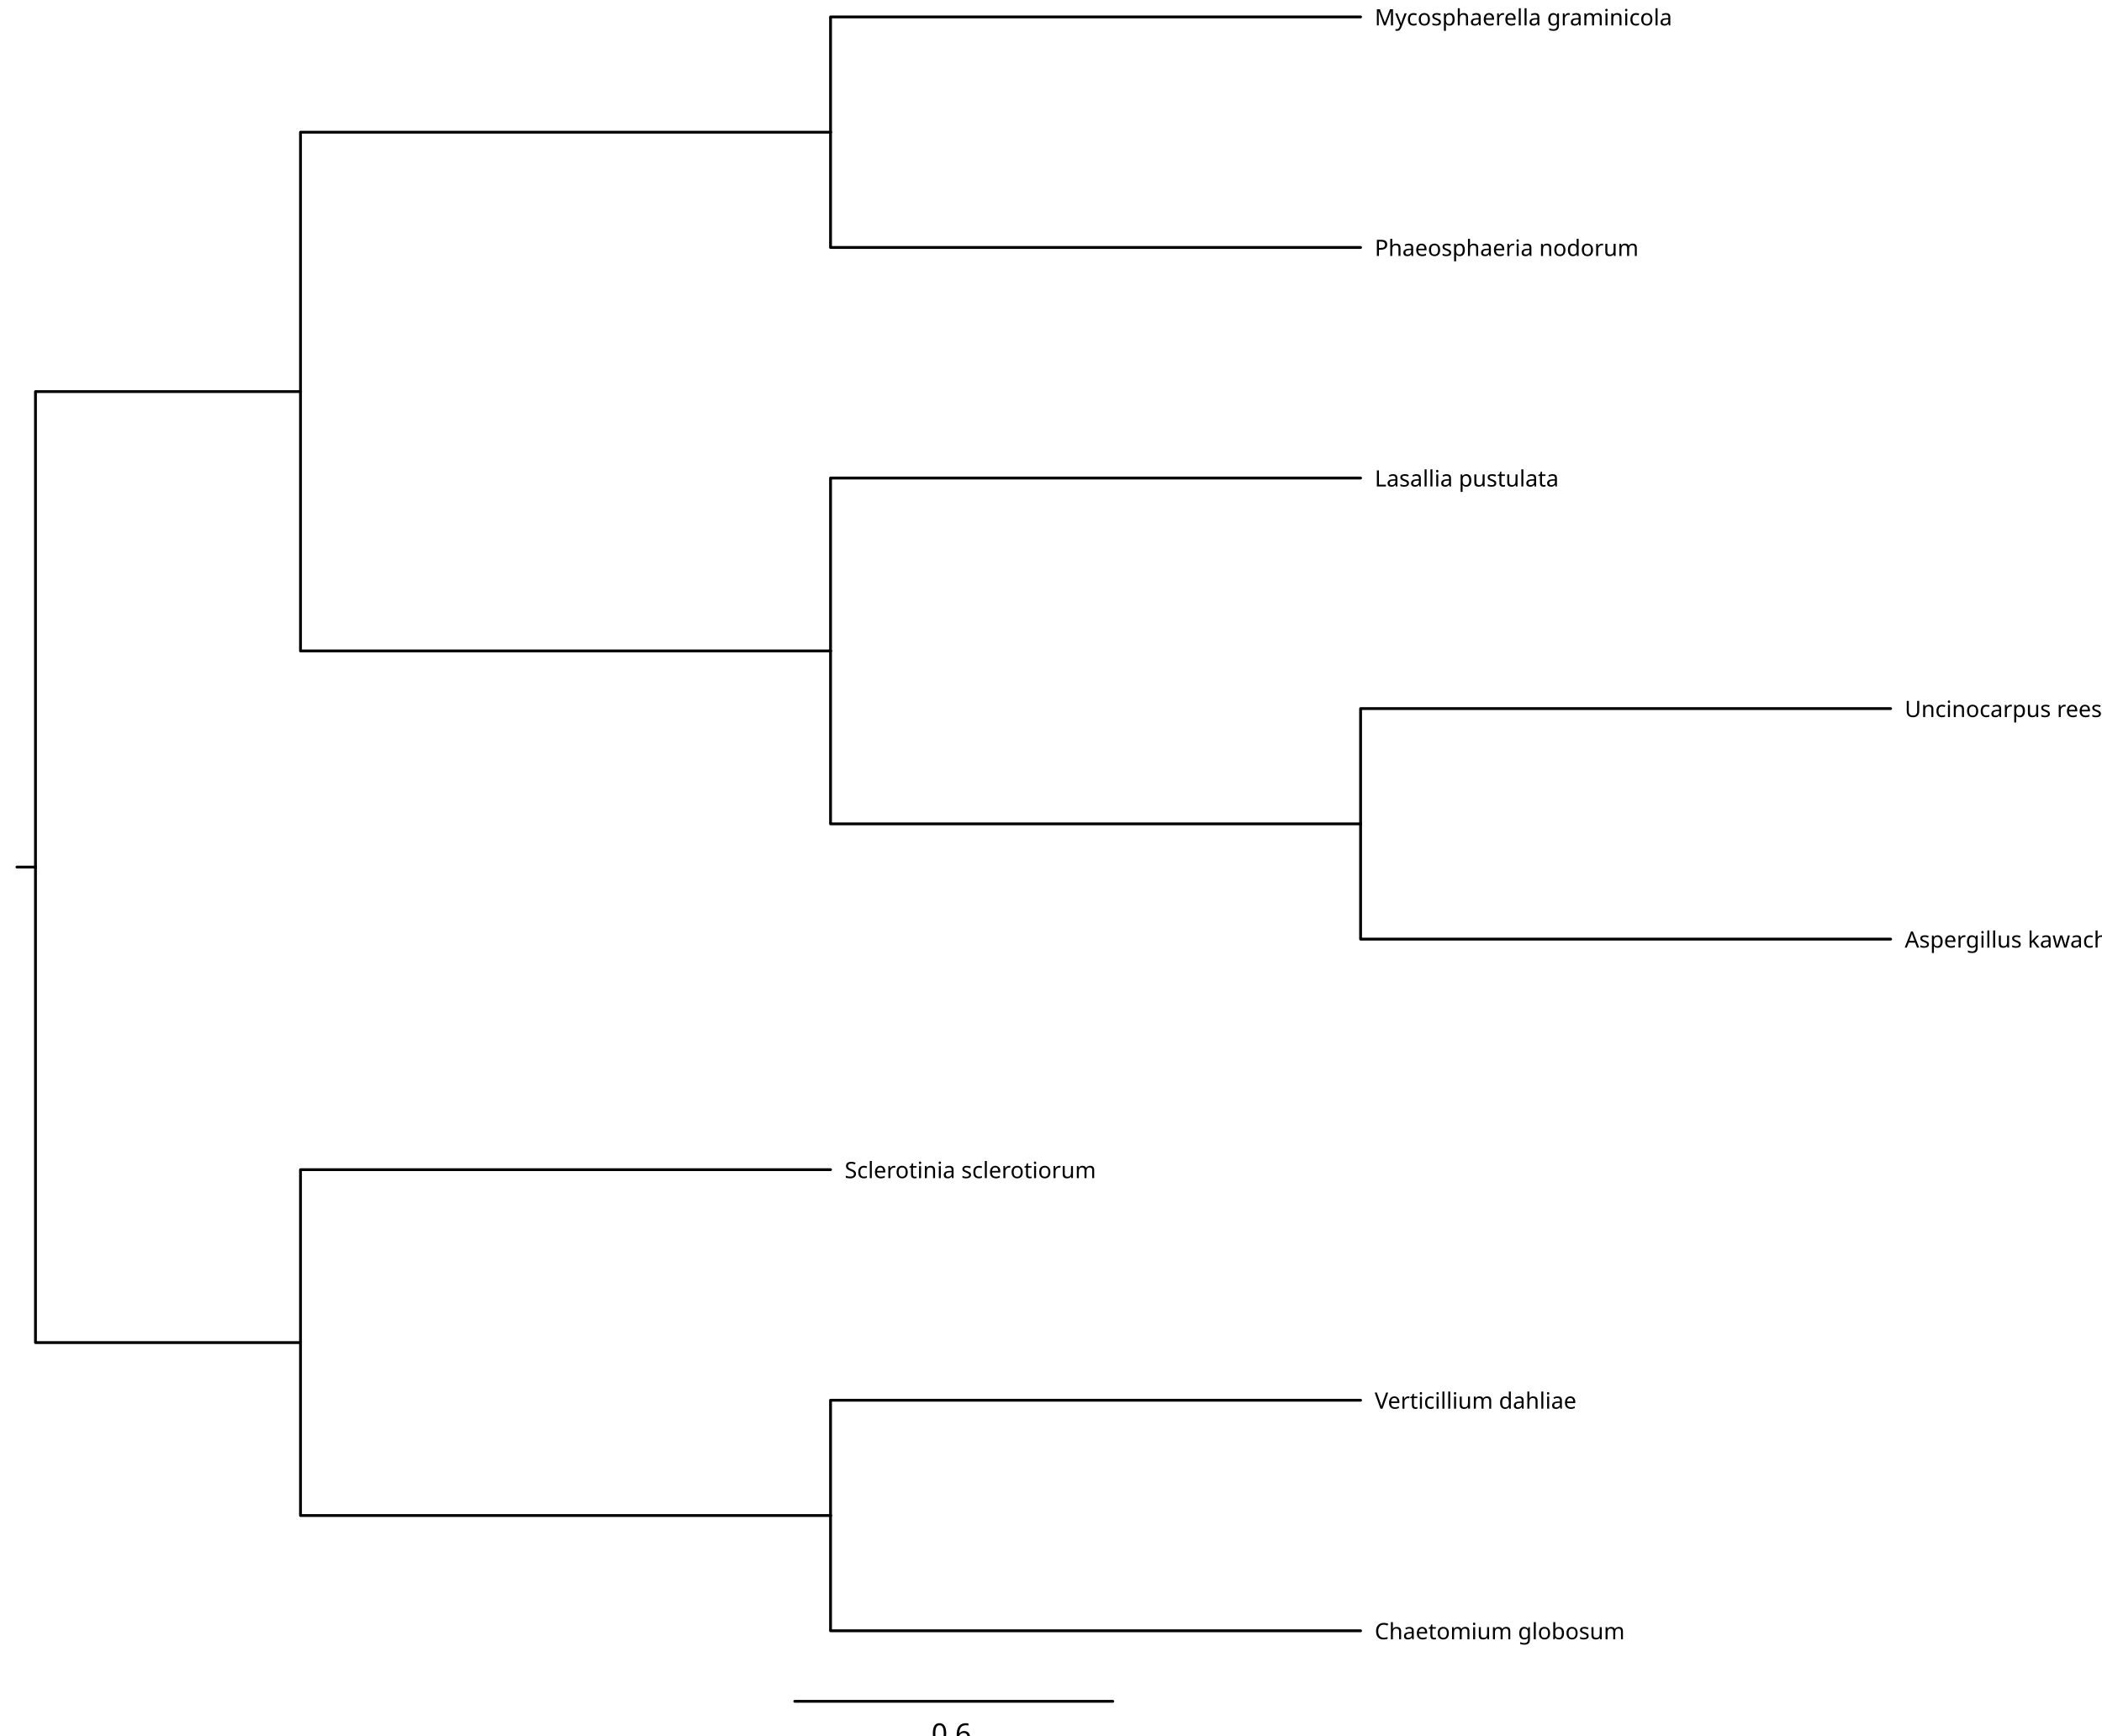
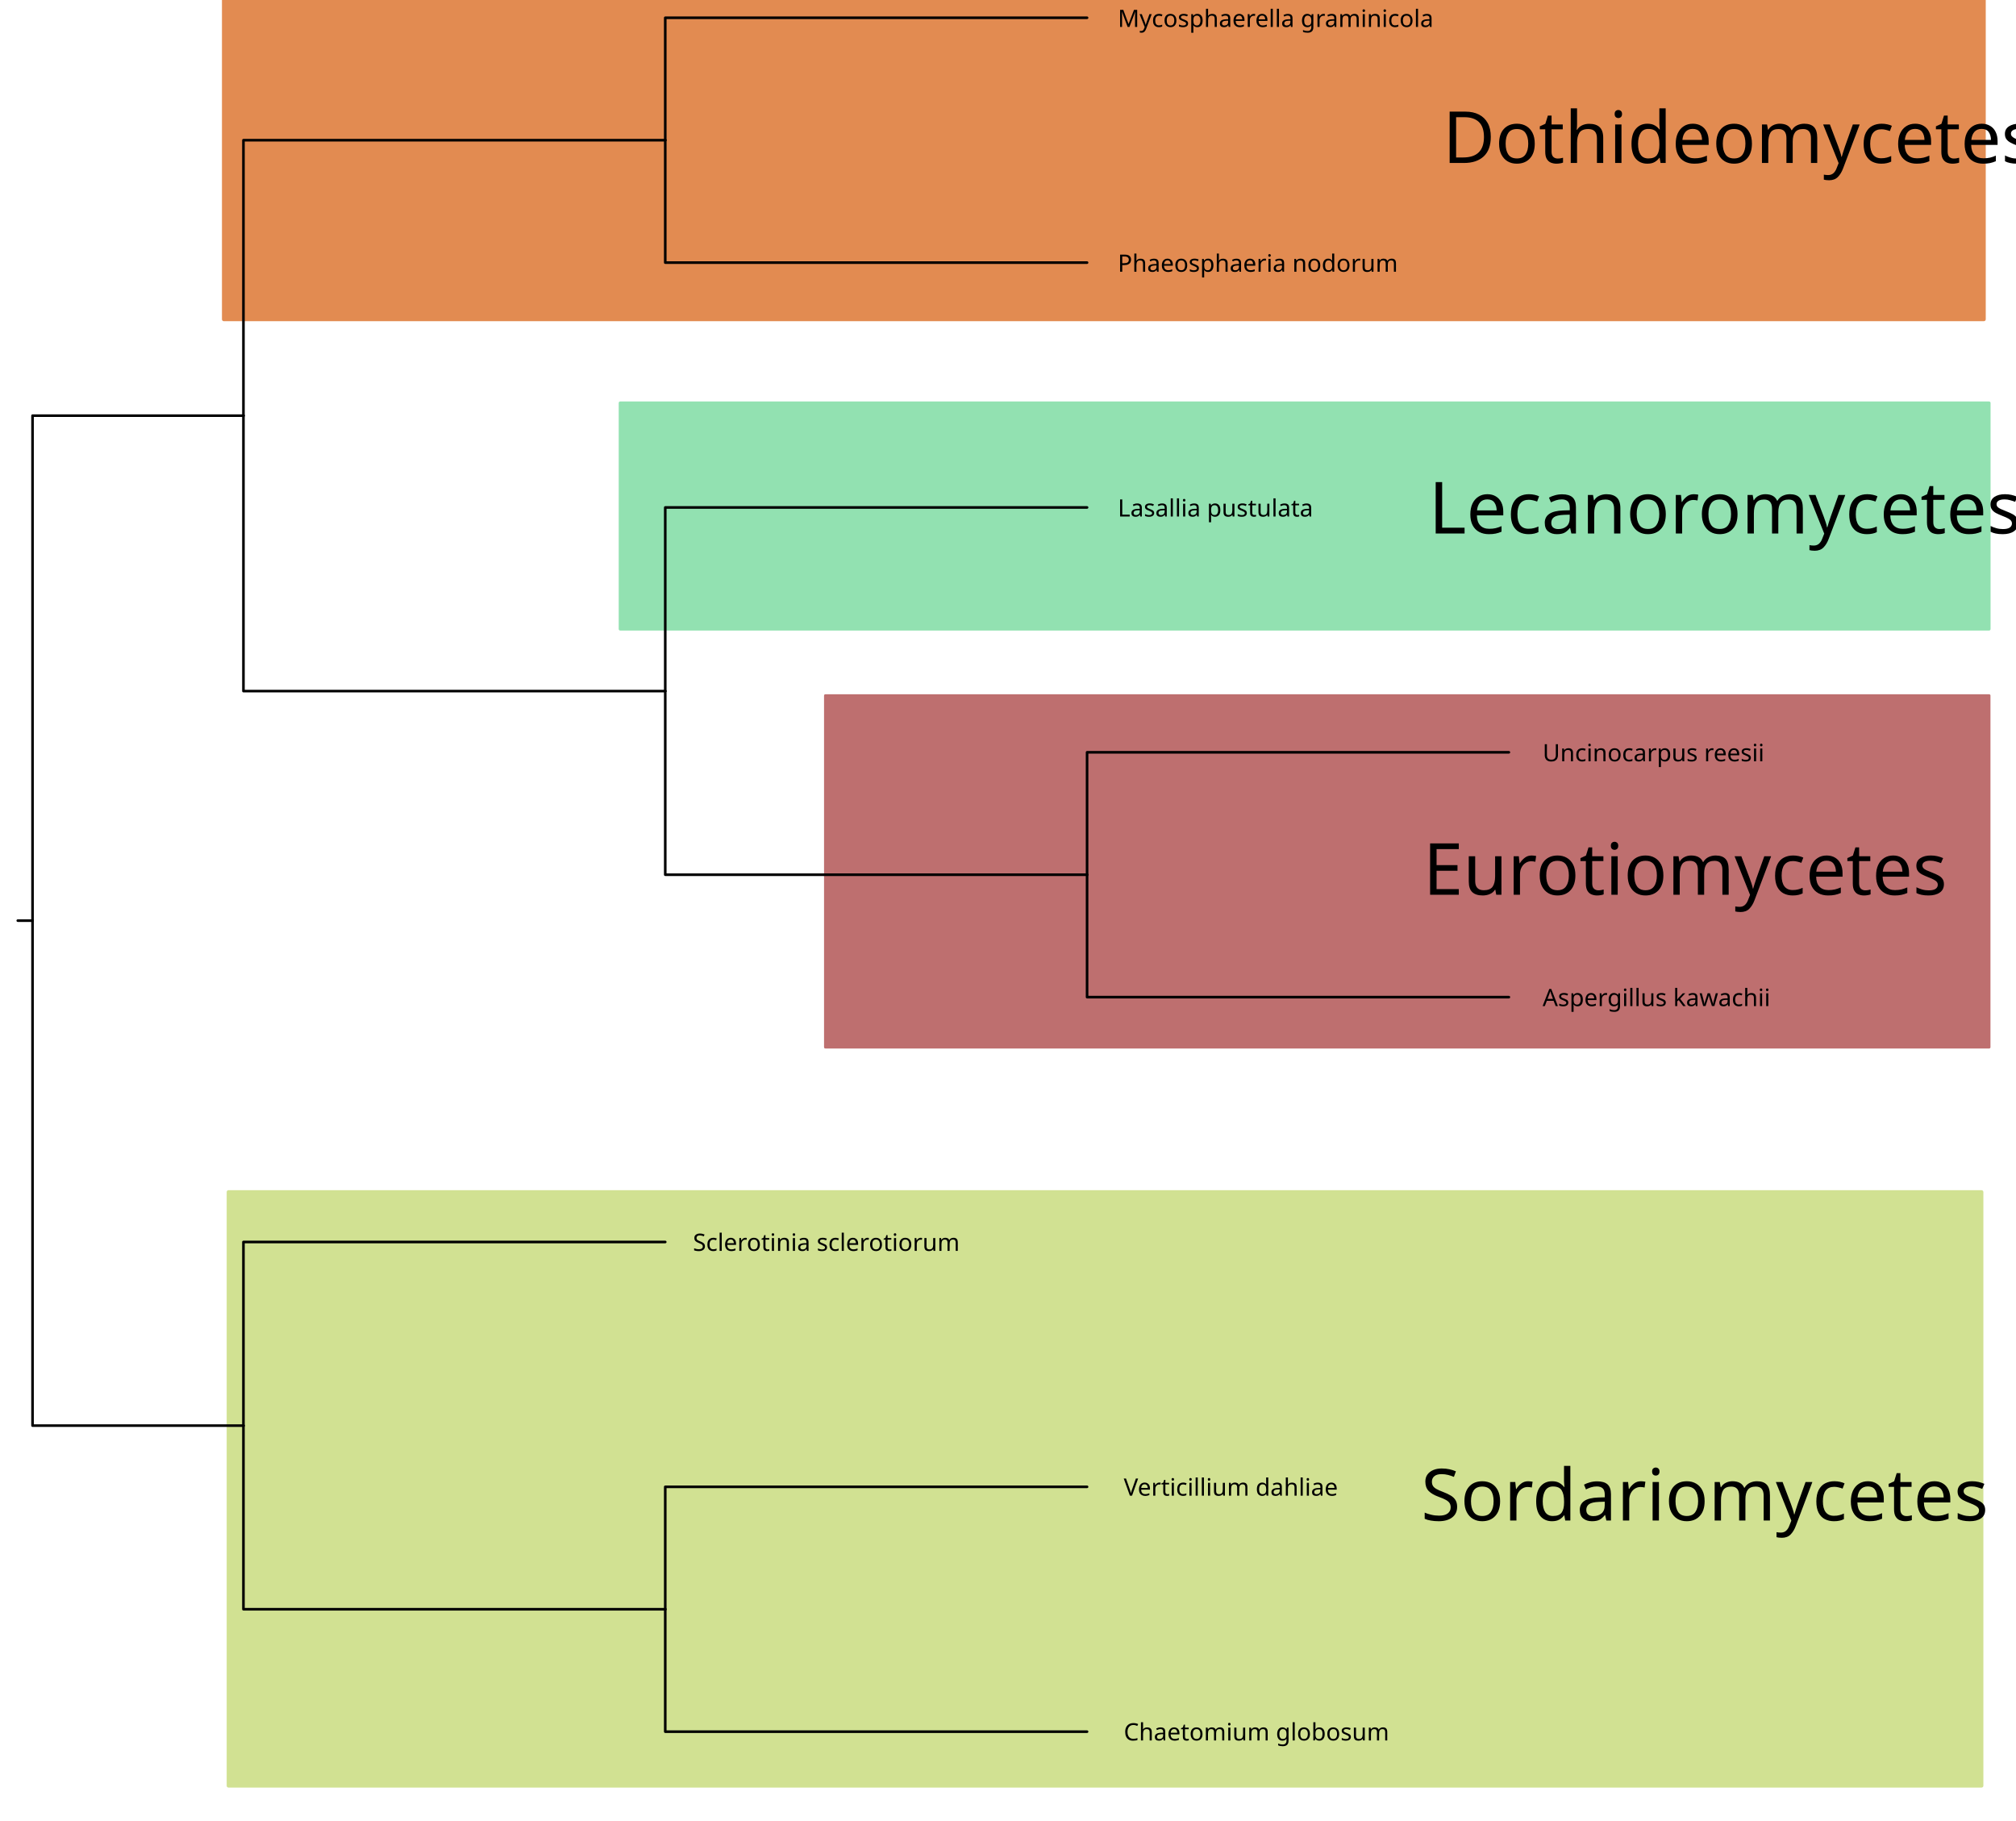
- <svg xmlns="http://www.w3.org/2000/svg" style="fill-opacity:1; color-rendering:auto; color-interpolation:auto; stroke:black; text-rendering:auto; stroke-linecap:square; stroke-miterlimit:10; stroke-opacity:1; shape-rendering:auto; fill:black; stroke-dasharray:none; font-weight:normal; stroke-width:1; font-family:'Dialog'; font-style:normal; stroke-linejoin:miter; font-size:12; stroke-dashoffset:0; image-rendering:auto;">
+ <svg xmlns="http://www.w3.org/2000/svg" style="fill-opacity:1; color-rendering:auto; color-interpolation:auto; stroke:black; text-rendering:auto; stroke-linecap:square; stroke-miterlimit:10; stroke-opacity:1; shape-rendering:auto; fill:black; stroke-dasharray:none; font-weight:normal; stroke-width:1; font-family:'Dialog'; font-style:normal; stroke-linejoin:miter; font-size:12; stroke-dashoffset:0; image-rendering:auto;" id="svg17970" version="1.1" width="100%" height="100%">
  <defs id="genericDefs" />
-   <g>
-     <g style="text-rendering:optimizeLegibility; font-size:10; font-family:sans-serif; stroke-linejoin:round; stroke-linecap:round;">
-       <line y2="603" style="fill:none;" x1="281.649" x2="394.351" y1="603" />
-       <text x="330.095" xml:space="preserve" y="618" style="stroke:none;">0.6</text>
-       <path style="fill:none;" d="M482.164 496.286 L294.328 496.286 L294.328 537.143" />
-       <path style="fill:none;" d="M482.164 87.714 L294.328 87.714 L294.328 46.857" />
-       <path style="fill:none;" d="M294.328 230.714 L106.492 230.714 L106.492 138.786" />
-       <path style="fill:none;" d="M106.492 475.857 L12.574 475.857 L12.574 307.321" />
-       <path style="fill:none;" d="M482.164 292 L294.328 292 L294.328 230.714" />
-       <path style="fill:none;" d="M106.492 138.786 L12.574 138.786 L12.574 307.321" />
-       <path style="fill:none;" d="M670 332.857 L482.164 332.857 L482.164 292" />
-       <path style="fill:none;" d="M294.328 46.857 L106.492 46.857 L106.492 138.786" />
-       <path style="fill:none;" d="M294.328 414.571 L106.492 414.571 L106.492 475.857" />
-       <path style="fill:none;" d="M482.164 6 L294.328 6 L294.328 46.857" />
-       <path style="fill:none;" d="M482.164 578 L294.328 578 L294.328 537.143" />
-       <path style="fill:none;" d="M294.328 537.143 L106.492 537.143 L106.492 475.857" />
-       <path style="fill:none;" d="M6 307.321 L12.574 307.321" />
-       <path style="fill:none;" d="M670 251.143 L482.164 251.143 L482.164 292" />
-       <path style="fill:none;" d="M482.164 169.429 L294.328 169.429 L294.328 230.714" />
-       <text x="0" y="8" transform="matrix(1,0,0,1,487.1641,491.2857)" style="font-size:8; stroke:none;" xml:space="preserve">Verticillium dahliae</text>
+   <text xml:space="preserve" style="font-size:40px;font-style:normal;font-variant:normal;font-weight:normal;font-stretch:normal;line-height:125%;letter-spacing:0px;word-spacing:0px;fill:#000000;fill-opacity:1;stroke:none;font-family:Gill Sans;-inkscape-font-specification:Gill Sans" x="455.623" y="297.194" id="text19009">
+     <tspan id="tspan19011" x="455.623" y="297.194" />
+   </text>
+   <g id="g19055">
+     <rect rx="0.488" y="134.021" x="206.558" height="76.463" width="457.988" id="rect18158-5" style="font-size:12px;font-style:normal;font-weight:normal;opacity:0.683;color:#000000;fill:#5fd38d;fill-opacity:1;fill-rule:nonzero;stroke:none;stroke-width:1;marker:none;visibility:visible;display:inline;overflow:visible;enable-background:accumulate;font-family:Dialog" />
+     <rect rx="0.415" y="231.767" x="275.108" height="118.241" width="389.408" id="rect18158-0" style="font-size:12px;font-style:normal;font-weight:normal;opacity:0.683;color:#000000;fill:#a02c2c;fill-opacity:1;fill-rule:nonzero;stroke:none;stroke-width:1;marker:none;visibility:visible;display:inline;overflow:visible;enable-background:accumulate;font-family:Dialog" />
+     <rect rx="0.625" y="397.305" x="75.674" height="199.434" width="586.477" id="rect18158-0-2" style="font-size:12px;font-style:normal;font-weight:normal;opacity:0.683;color:#000000;fill:#bcd35f;fill-opacity:1;fill-rule:nonzero;stroke:none;stroke-width:1;marker:none;visibility:visible;display:inline;overflow:visible;enable-background:accumulate;font-family:Dialog" />
+     <rect rx="0.627" y="-11.022" x="74.098" height="118.241" width="588.842" id="rect18158" style="opacity:0.683;color:#000000;fill:#d45500;fill-opacity:1;fill-rule:nonzero;stroke:none;marker:none;visibility:visible;display:inline;overflow:visible;enable-background:accumulate" />
+     <path id="path17981" d="m 362.918,496.334 -140.823,0 0,40.867" style="font-size:10px;fill:none;stroke-width:0.866;stroke-linecap:round;stroke-linejoin:round;font-family:sans-serif" />
+     <path id="path17983" d="m 362.918,87.666 -140.823,0 0,-40.867" style="font-size:10px;fill:none;stroke-width:0.866;stroke-linecap:round;stroke-linejoin:round;font-family:sans-serif" />
+     <path id="path17985" d="m 222.096,230.7 -140.823,0 0,-91.95" style="font-size:10px;fill:none;stroke-width:0.866;stroke-linecap:round;stroke-linejoin:round;font-family:sans-serif" />
+     <path id="path17987" d="m 81.273,475.9 -70.411,0 0,-168.575" style="font-size:10px;fill:none;stroke-width:0.866;stroke-linecap:round;stroke-linejoin:round;font-family:sans-serif" />
+     <path id="path17989" d="m 362.918,292 -140.823,0 0,-61.3" style="font-size:10px;fill:none;stroke-width:0.866;stroke-linecap:round;stroke-linejoin:round;font-family:sans-serif" />
+     <path id="path17991" d="m 81.273,138.75 -70.411,0 0,168.575" style="font-size:10px;fill:none;stroke-width:0.866;stroke-linecap:round;stroke-linejoin:round;font-family:sans-serif" />
+     <path id="path17993" d="m 503.741,332.867 -140.823,0 0,-40.867" style="font-size:10px;fill:none;stroke-width:0.866;stroke-linecap:round;stroke-linejoin:round;font-family:sans-serif" />
+     <path id="path17995" d="m 222.096,46.8 -140.823,0 0,91.95" style="font-size:10px;fill:none;stroke-width:0.866;stroke-linecap:round;stroke-linejoin:round;font-family:sans-serif" />
+     <path id="path17997" d="m 222.096,414.6 -140.823,0 0,61.3" style="font-size:10px;fill:none;stroke-width:0.866;stroke-linecap:round;stroke-linejoin:round;font-family:sans-serif" />
+     <path id="path17999" d="m 362.918,5.933 -140.823,0 0,40.867" style="font-size:10px;fill:none;stroke-width:0.866;stroke-linecap:round;stroke-linejoin:round;font-family:sans-serif" />
+     <path id="path18001" d="m 362.918,578.067 -140.823,0 0,-40.867" style="font-size:10px;fill:none;stroke-width:0.866;stroke-linecap:round;stroke-linejoin:round;font-family:sans-serif" />
+     <path id="path18003" d="m 222.096,537.2 -140.823,0 0,-61.3" style="font-size:10px;fill:none;stroke-width:0.866;stroke-linecap:round;stroke-linejoin:round;font-family:sans-serif" />
+     <path id="path18005" d="m 5.933,307.325 4.929,0" style="font-size:10px;fill:none;stroke-width:0.866;stroke-linecap:round;stroke-linejoin:round;font-family:sans-serif" />
+     <path id="path18007" d="m 503.741,251.133 -140.823,0 0,40.867" style="font-size:10px;fill:none;stroke-width:0.866;stroke-linecap:round;stroke-linejoin:round;font-family:sans-serif" />
+     <path id="path18009" d="m 362.918,169.4 -140.823,0 0,61.3" style="font-size:10px;fill:none;stroke-width:0.866;stroke-linecap:round;stroke-linejoin:round;font-family:sans-serif" />
+     <text id="text18011" xml:space="preserve" style="font-size:8px;stroke:none;font-family:sans-serif" y="499.286" x="375.164">Verticillium dahliae</text>
+     <g transform="translate(375.1641,573)" style="font-size:8px;stroke-linecap:round;stroke-linejoin:round;font-family:sans-serif" id="g18013">
+       <text x="0" xml:space="preserve" y="8" style="stroke:none" id="text18015">Chaetomium globosum</text>
    </g>
-     <g transform="matrix(1,0,0,1,487.1641,573)" style="text-rendering:optimizeLegibility; font-size:8; font-family:sans-serif; stroke-linejoin:round; stroke-linecap:round;">
-       <text x="0" xml:space="preserve" y="8" style="stroke:none;">Chaetomium globosum</text>
+     <g transform="translate(373.1641,82.7143)" style="font-size:8px;stroke-linecap:round;stroke-linejoin:round;font-family:sans-serif" id="g18017">
+       <text x="0" xml:space="preserve" y="8" style="stroke:none" id="text18019">Phaeosphaeria nodorum</text>
    </g>
-     <g transform="matrix(1,0,0,1,487.1641,82.7143)" style="text-rendering:optimizeLegibility; font-size:8; font-family:sans-serif; stroke-linejoin:round; stroke-linecap:round;">
-       <text x="0" xml:space="preserve" y="8" style="stroke:none;">Phaeosphaeria nodorum</text>
+     <g transform="translate(515,246.1429)" style="font-size:8px;stroke-linecap:round;stroke-linejoin:round;font-family:sans-serif" id="g18021">
+       <text x="0" xml:space="preserve" y="8" style="stroke:none" id="text18023">Uncinocarpus reesii</text>
    </g>
-     <g transform="matrix(1,0,0,1,675,246.1429)" style="text-rendering:optimizeLegibility; font-size:8; font-family:sans-serif; stroke-linejoin:round; stroke-linecap:round;">
-       <text x="0" xml:space="preserve" y="8" style="stroke:none;">Uncinocarpus reesii</text>
+     <g transform="translate(515,327.8571)" style="font-size:8px;stroke-linecap:round;stroke-linejoin:round;font-family:sans-serif" id="g18025">
+       <text x="0" xml:space="preserve" y="8" style="stroke:none" id="text18027">Aspergillus kawachii</text>
    </g>
-     <g transform="matrix(1,0,0,1,675,327.8571)" style="text-rendering:optimizeLegibility; font-size:8; font-family:sans-serif; stroke-linejoin:round; stroke-linecap:round;">
-       <text x="0" xml:space="preserve" y="8" style="stroke:none;">Aspergillus kawachii</text>
+     <g transform="translate(373.1641,164.4286)" style="font-size:8px;stroke-linecap:round;stroke-linejoin:round;font-family:sans-serif" id="g18029">
+       <text x="0" xml:space="preserve" y="8" style="stroke:none" id="text18031">Lasallia pustulata</text>
    </g>
-     <g transform="matrix(1,0,0,1,487.1641,164.4286)" style="text-rendering:optimizeLegibility; font-size:8; font-family:sans-serif; stroke-linejoin:round; stroke-linecap:round;">
-       <text x="0" xml:space="preserve" y="8" style="stroke:none;">Lasallia pustulata</text>
+     <g transform="translate(373.1641,1)" style="font-size:8px;stroke-linecap:round;stroke-linejoin:round;font-family:sans-serif" id="g18033">
+       <text x="0" xml:space="preserve" y="8" style="stroke:none" id="text18035">Mycosphaerella graminicola</text>
    </g>
-     <g transform="matrix(1,0,0,1,487.1641,1)" style="text-rendering:optimizeLegibility; font-size:8; font-family:sans-serif; stroke-linejoin:round; stroke-linecap:round;">
-       <text x="0" xml:space="preserve" y="8" style="stroke:none;">Mycosphaerella graminicola</text>
+     <g transform="translate(231.3281,409.5714)" style="font-size:8px;stroke-linecap:round;stroke-linejoin:round;font-family:sans-serif" id="g18037">
+       <text x="0" xml:space="preserve" y="8" style="stroke:none" id="text18039">Sclerotinia sclerotiorum</text>
    </g>
-     <g transform="matrix(1,0,0,1,299.3281,409.5714)" style="text-rendering:optimizeLegibility; font-size:8; font-family:sans-serif; stroke-linejoin:round; stroke-linecap:round;">
-       <text x="0" xml:space="preserve" y="8" style="stroke:none;">Sclerotinia sclerotiorum</text>
-     </g>
+     <text id="text18966" y="54.405" x="481.637" style="font-size:40px;font-style:normal;font-variant:normal;font-weight:normal;font-stretch:normal;line-height:125%;letter-spacing:0px;word-spacing:0px;fill:#000000;fill-opacity:1;stroke:none;font-family:Gill Sans;-inkscape-font-specification:Gill Sans" xml:space="preserve">
+       <tspan style="font-size:24px" y="54.405" x="481.637" id="tspan18968">Dothideomycetes</tspan>
+     </text>
+     <text id="text18966-0" y="178.084" x="476.975" style="font-size:40px;font-style:normal;font-variant:normal;font-weight:normal;font-stretch:normal;line-height:125%;letter-spacing:0px;word-spacing:0px;fill:#000000;fill-opacity:1;stroke:none;font-family:Gill Sans;-inkscape-font-specification:Gill Sans" xml:space="preserve">
+       <tspan style="font-size:24px" y="178.084" x="476.975" id="tspan18968-6">Lecanoromycetes</tspan>
+     </text>
+     <text id="text18966-0-2" y="298.69" x="475.112" style="font-size:40px;font-style:normal;font-variant:normal;font-weight:normal;font-stretch:normal;line-height:125%;letter-spacing:0px;word-spacing:0px;fill:#000000;fill-opacity:1;stroke:none;font-family:Gill Sans;-inkscape-font-specification:Gill Sans" xml:space="preserve">
+       <tspan style="font-size:24px" y="298.69" x="475.112" id="tspan18968-6-8">Eurotiomycetes</tspan>
+     </text>
+     <text id="text18966-0-2-9" y="507.583" x="474.415" style="font-size:40px;font-style:normal;font-variant:normal;font-weight:normal;font-stretch:normal;line-height:125%;letter-spacing:0px;word-spacing:0px;fill:#000000;fill-opacity:1;stroke:none;font-family:Gill Sans;-inkscape-font-specification:Gill Sans" xml:space="preserve">
+       <tspan style="font-size:24px" y="507.583" x="474.415" id="tspan18968-6-8-3">Sordariomycetes</tspan>
+     </text>
  </g>
</svg>
